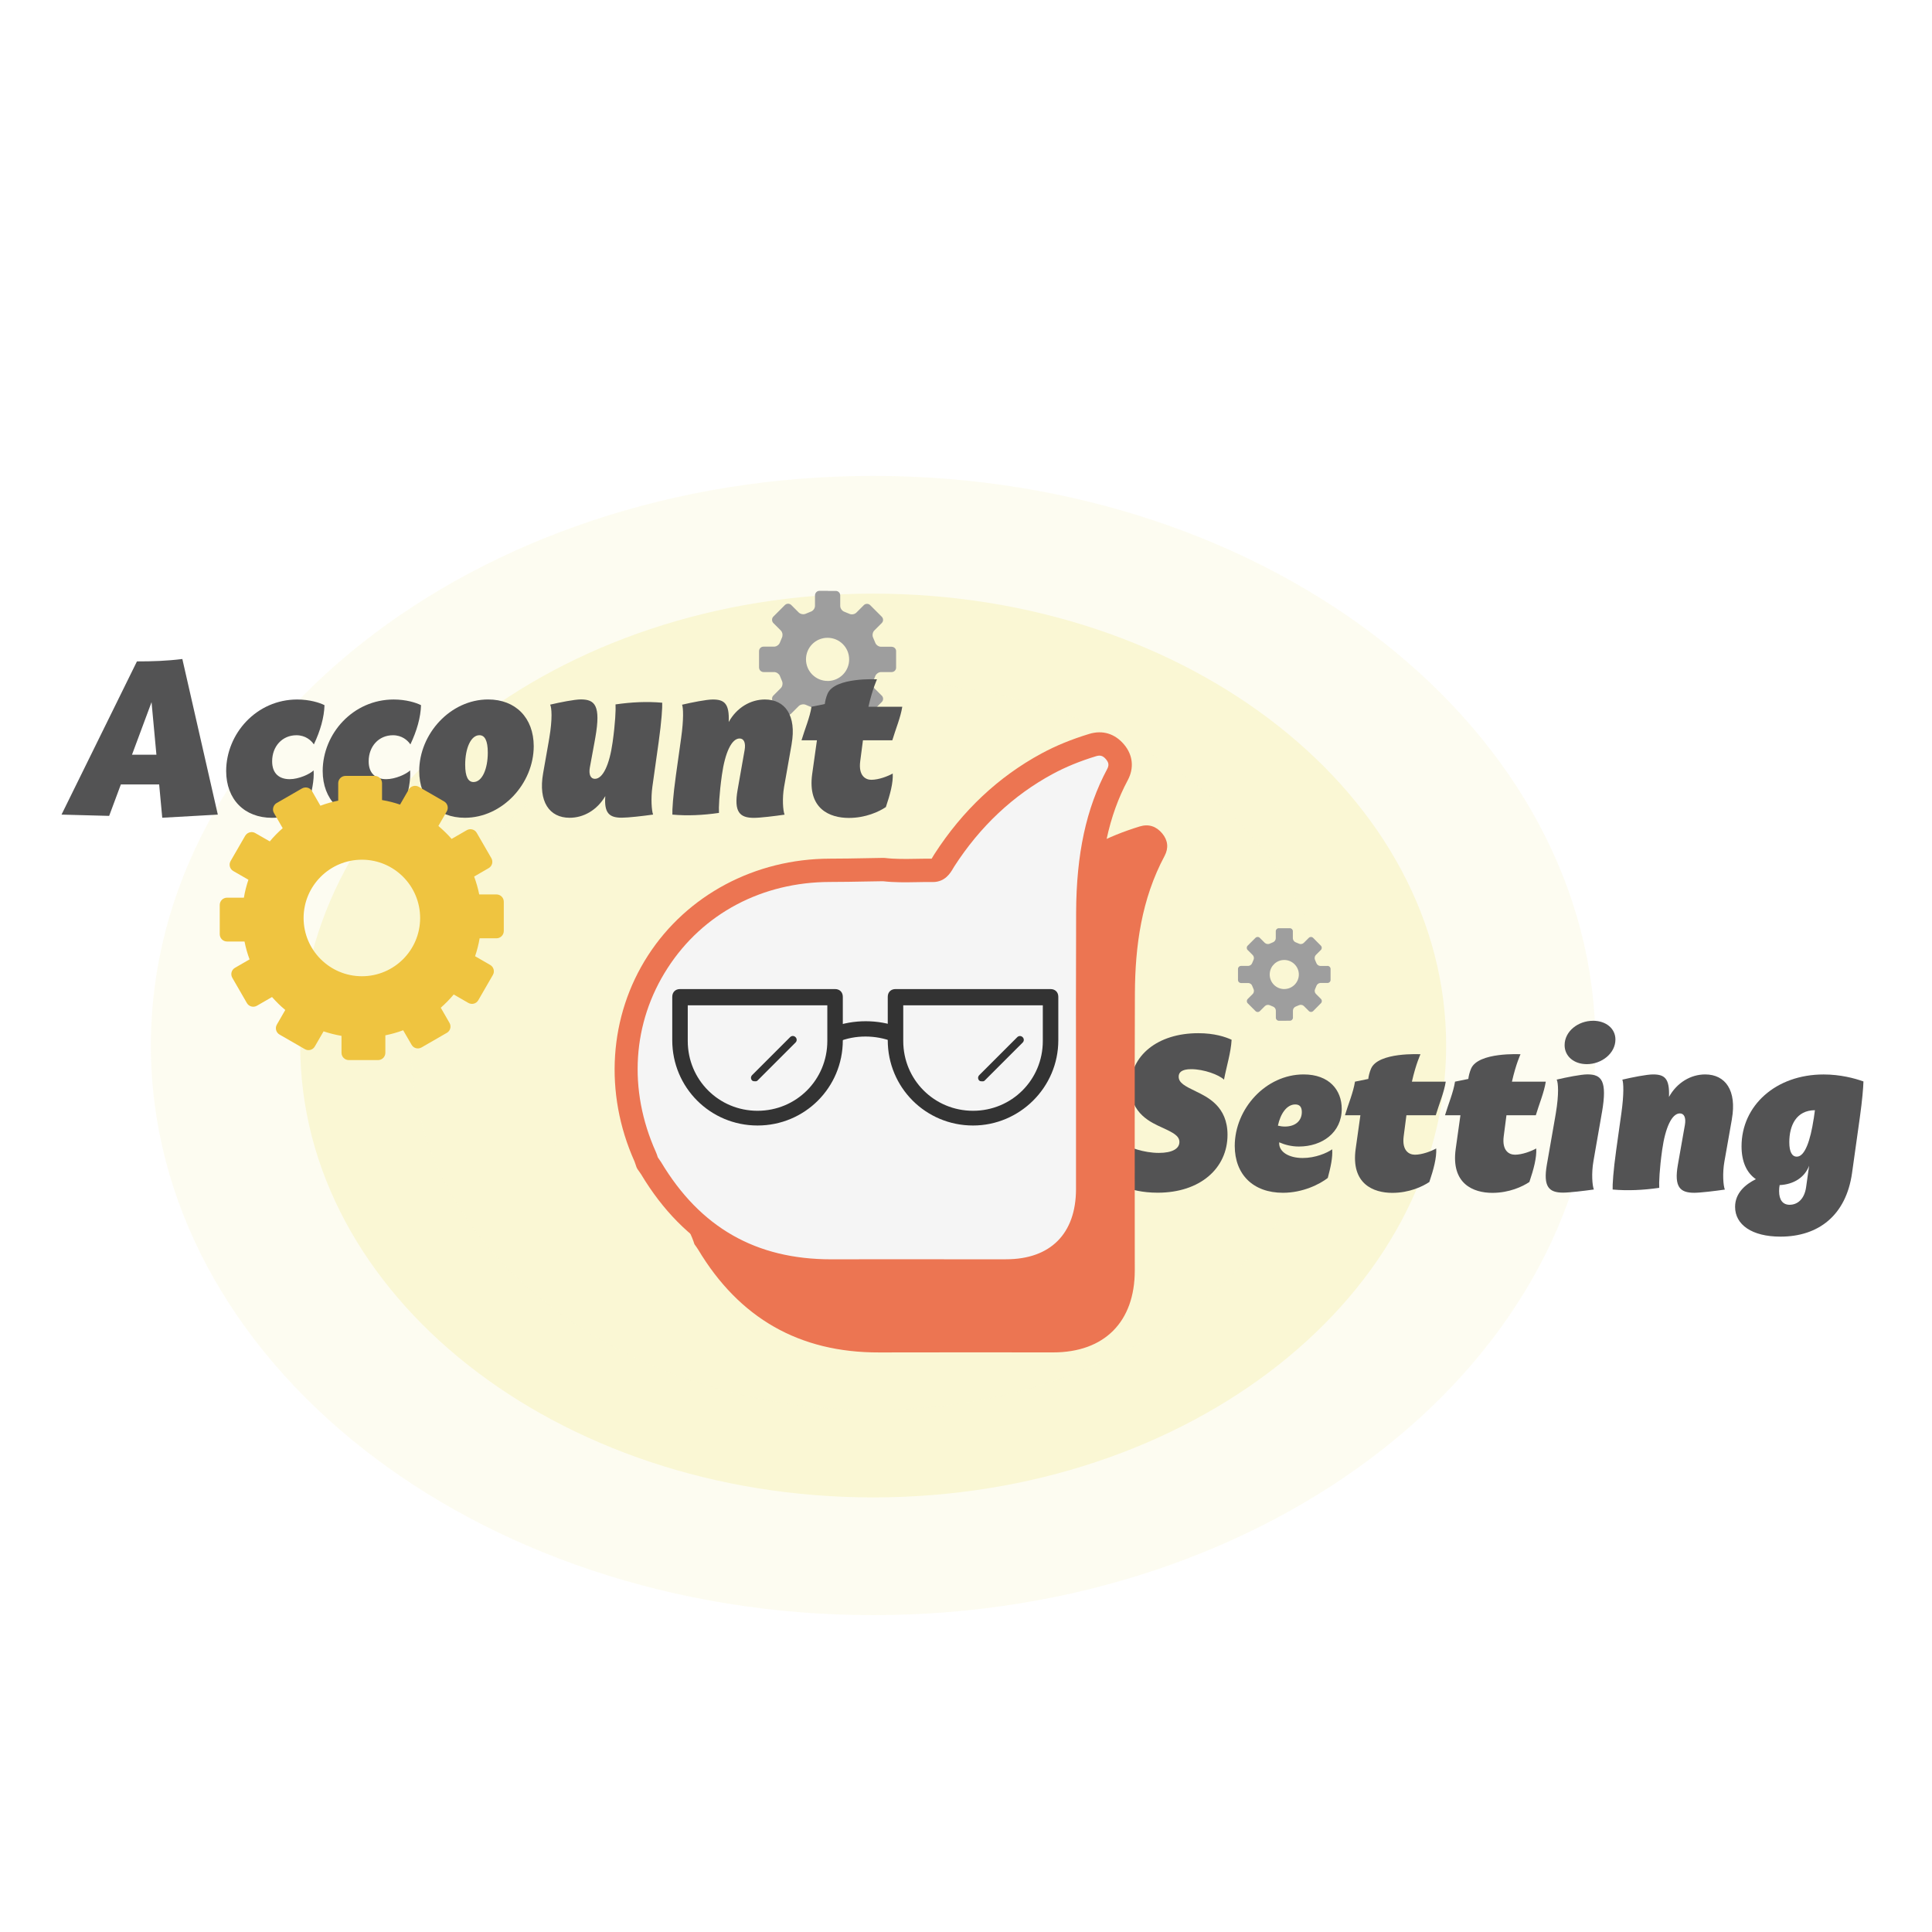
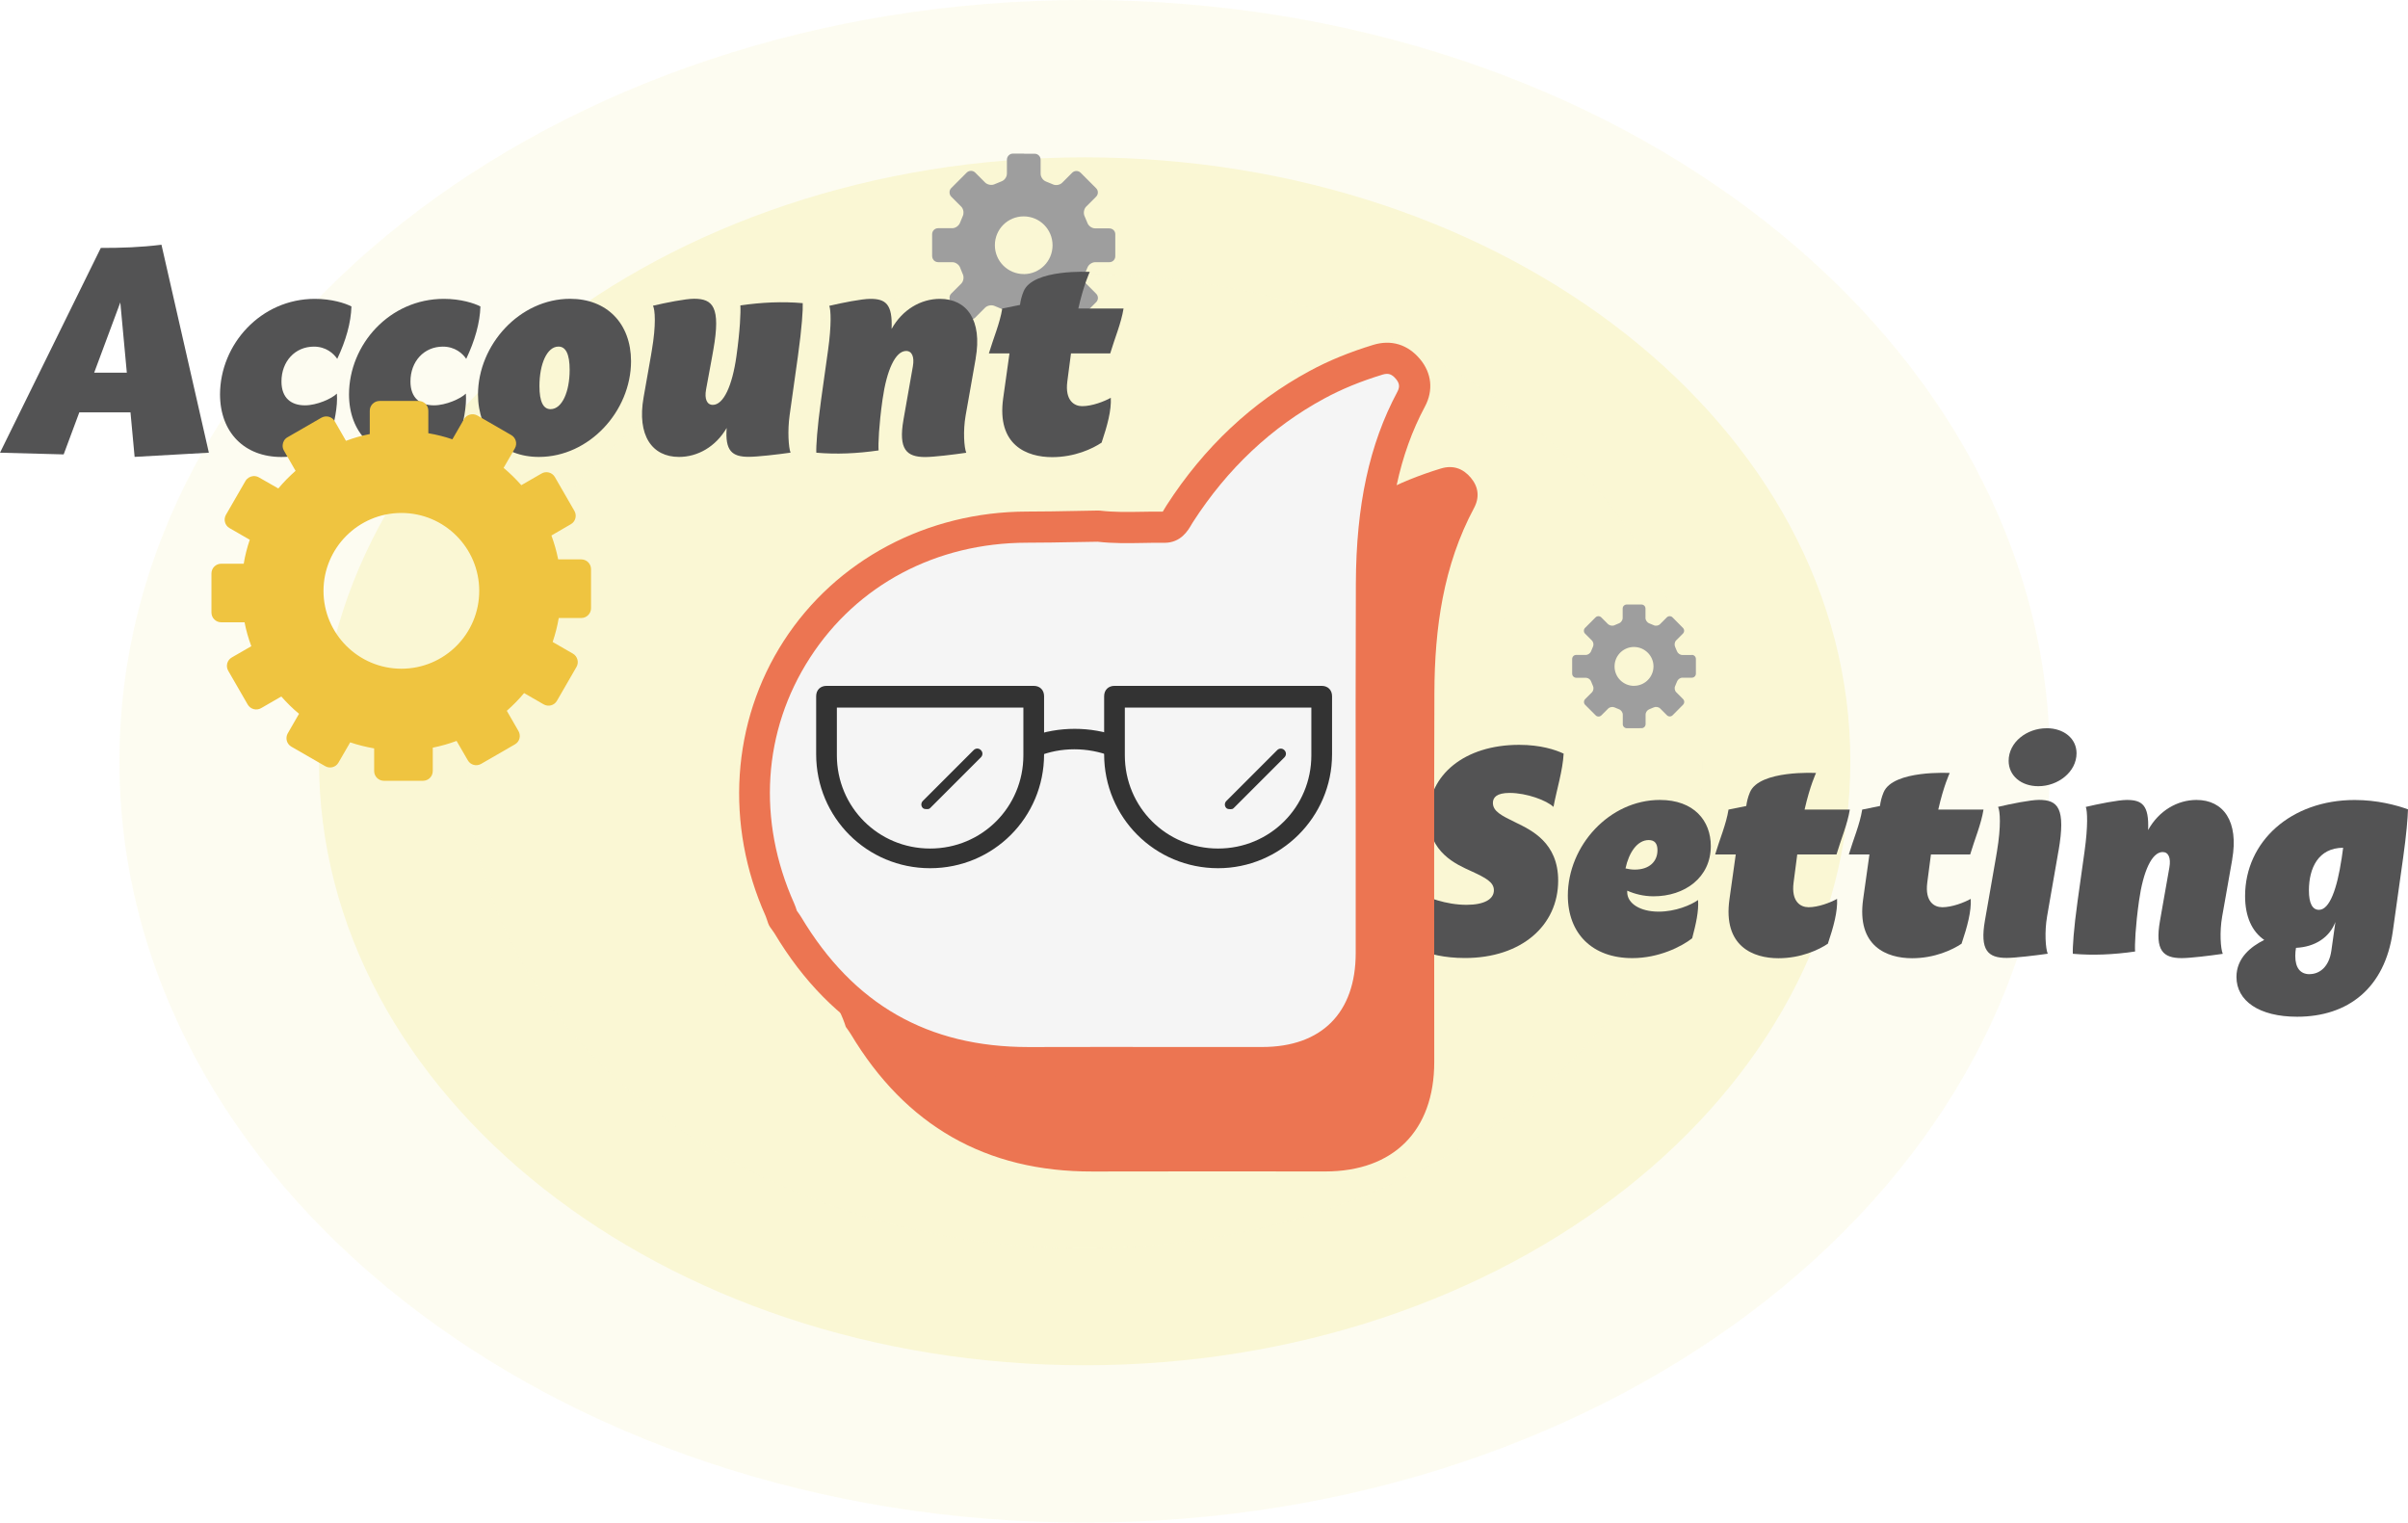
- <svg xmlns="http://www.w3.org/2000/svg" id="_图层_1" viewBox="0 0 500 500">
+ <svg xmlns="http://www.w3.org/2000/svg" id="_图层_1" viewBox="15.92 123.16 466.34 294.84">
  <defs>
    <style>.cls-1{fill:#efc440;}.cls-2{fill:#f5f5f5;}.cls-3{fill:#535354;}.cls-4{fill:#333;}.cls-5,.cls-6,.cls-7{fill:#faf7d4;}.cls-8{fill:#ec7552;}.cls-6{opacity:.25;}.cls-7{opacity:.33;}.cls-9{fill:#9e9e9e;}</style>
  </defs>
  <g>
    <ellipse class="cls-7" cx="225.98" cy="270.58" rx="186.93" ry="147.42" />
    <ellipse class="cls-5" cx="225.98" cy="270.58" rx="148.28" ry="116.95" />
    <ellipse class="cls-6" cx="225.98" cy="270.58" rx="119.59" ry="94.31" />
    <ellipse class="cls-5" cx="225.98" cy="270.58" rx="88.49" ry="69.79" />
  </g>
  <path class="cls-9" d="M230.75,167.38h-2.74c-.65,0-1.32-.49-1.52-1.11l-.52-1.23c-.28-.57-.15-1.41,.29-1.86l1.94-1.94c.45-.45,.45-1.18,0-1.63l-3-3c-.45-.45-1.2-.45-1.64,0l-1.94,1.94c-.45,.45-1.28,.58-1.84,.29l-1.24-.51c-.6-.2-1.09-.88-1.09-1.52v-2.73c0-.63-.52-1.15-1.15-1.15h-2.04v-.03h-2.18c-.44,0-.83,.26-1.02,.63-.09,.16-.14,.35-.14,.55v2.73c0,.23-.06,.47-.18,.69-.2,.37-.53,.68-.92,.8l-1.24,.51c-.57,.29-1.4,.15-1.86-.29l-1.94-1.94c-.45-.45-1.18-.45-1.64,0l-3,3c-.23,.23-.34,.53-.33,.83,0,.3,.11,.6,.33,.83l1.94,1.94c.25,.25,.39,.61,.43,.99,.02,.3-.02,.59-.14,.84l-.51,1.23c-.2,.61-.89,1.11-1.52,1.11h-2.75c-.63,0-1.15,.52-1.15,1.15v4.24c0,.2,.05,.39,.14,.56,.19,.38,.58,.63,1.03,.63h2.75c.58,0,1.21,.42,1.46,.95,.02,.04,.03,.07,.04,.11l.51,1.24c.28,.57,.15,1.4-.29,1.84l-1.94,1.94c-.23,.23-.34,.53-.33,.83,0,.3,.11,.6,.33,.83l3,3c.45,.45,1.18,.45,1.63,0l1.94-1.94c.46-.45,1.29-.58,1.86-.31l1.24,.52c.6,.2,1.11,.89,1.11,1.52v2.75c0,.65,.52,1.15,1.15,1.15h4.24c.63,0,1.15-.52,1.15-1.15v-2.75c0-.63,.49-1.32,1.09-1.52l1.24-.52c.57-.28,1.4-.14,1.84,.31l1.94,1.94c.45,.45,1.2,.45,1.64,0l3-3c.45-.45,.45-1.18,0-1.63l-1.94-1.94c-.45-.45-.58-1.29-.29-1.84l.52-1.24c.2-.6,.88-1.09,1.52-1.09h2.74c.65,0,1.15-.52,1.15-1.15v-4.24c.02-.65-.51-1.15-1.15-1.15Zm-16.52,8.86h0s-.03-.01-.03-.01c-3.1,0-5.61-2.5-5.61-5.59,0-1.54,.62-2.94,1.63-3.95,1.01-1.01,2.41-1.63,3.95-1.63,3.09,0,5.59,2.5,5.59,5.59s-2.47,5.56-5.53,5.59Z" />
  <path class="cls-9" d="M343.55,249.99h-1.84c-.43,0-.89-.34-1.03-.74l-.35-.83c-.18-.38-.11-.95,.2-1.26l1.31-1.31c.31-.31,.31-.8,0-1.11l-2.01-2.03c-.31-.31-.8-.31-1.11,0l-1.31,1.31c-.31,.31-.86,.4-1.24,.2l-.84-.35c-.4-.14-.74-.6-.74-1.03v-1.84c0-.43-.35-.78-.78-.78h-2.86c-.43,0-.78,.35-.78,.78h0v1.84c0,.43-.34,.89-.74,1.03l-.83,.35c-.38,.2-.94,.09-1.26-.2l-1.31-1.31c-.31-.31-.8-.31-1.11,0l-2.03,2.03c-.16,.16-.23,.36-.23,.56,0,.2,.07,.41,.23,.56l1.31,1.31c.19,.19,.3,.48,.31,.76,0,.17-.03,.34-.1,.48l-.35,.83c-.14,.41-.6,.74-1.03,.74h-1.86c-.43,0-.78,.35-.78,.78v2.86c0,.33,.2,.61,.49,.72,.1,.05,.21,.07,.33,.07h1.84c.27,0,.54,.13,.75,.32,.12,.12,.21,.25,.26,.4l.21,.5,.15,.36c.07,.14,.1,.3,.09,.47,0,.28-.11,.57-.29,.76l-1.31,1.31c-.16,.16-.23,.36-.23,.56,0,.2,.07,.41,.23,.56l2.03,2.03c.31,.31,.8,.31,1.11,0l1.31-1.31c.31-.31,.86-.4,1.26-.22l.83,.35c.41,.14,.74,.6,.74,1.03v1.86c0,.43,.35,.78,.78,.78h1.48s1.38-.01,1.38-.01c.43,0,.78-.35,.78-.78v-1.86c0-.43,.34-.89,.74-1.03l.84-.35c.38-.18,.94-.09,1.24,.21l1.31,1.31c.31,.31,.8,.31,1.11,0l2.01-2.03c.31-.31,.31-.8,0-1.11l-1.31-1.31c-.31-.31-.4-.86-.2-1.24l.35-.84c.14-.4,.6-.74,1.03-.74h1.84c.43,0,.78-.35,.78-.78v-2.86c0-.43-.35-.78-.78-.78Zm-11.18,5.98c-2.1,0-3.77-1.69-3.77-3.76,0-.13,0-.26,.02-.39,.19-1.91,1.8-3.38,3.74-3.38,2.07,0,3.78,1.69,3.78,3.76s-1.7,3.76-3.77,3.76Z" />
  <g>
    <path class="cls-3" d="M41.19,203.01h-9.91l-3.03,8.14-12.33-.33,19.52-39.65c4.02,0,7.62-.11,11.75-.62l9.18,40.27-14.38,.81-.8-8.62Zm-.71-7.69l-1.26-13.6-5.06,13.6h6.33Z" />
    <path class="cls-3" d="M58.53,199.54c.02-9.7,7.88-18.51,18.38-18.51,3.23,0,5.86,.84,7.07,1.47-.09,3.15-1.07,6.6-2.75,10.15-.71-1.05-2.17-2.37-4.52-2.37-3.66,0-6.28,2.87-6.28,6.75,0,3.22,1.9,4.62,4.54,4.62,2.32,0,5.18-1.28,6.19-2.27,.19,2.55-.48,5.52-1.36,8.8-1.86,1.76-4.99,3.47-9.39,3.47-7.14,0-11.86-4.74-11.88-12.11Z" />
    <path class="cls-3" d="M83.51,199.54c.02-9.7,7.88-18.51,18.38-18.51,3.23,0,5.86,.84,7.07,1.47-.09,3.15-1.07,6.6-2.75,10.15-.71-1.05-2.17-2.37-4.52-2.37-3.66,0-6.28,2.87-6.28,6.75,0,3.22,1.9,4.62,4.54,4.62,2.32,0,5.18-1.28,6.19-2.27,.19,2.55-.48,5.52-1.36,8.8-1.86,1.76-4.99,3.47-9.39,3.47-7.14,0-11.86-4.74-11.88-12.11Z" />
    <path class="cls-3" d="M108.49,199.56c.02-9.67,8.09-18.54,17.84-18.54,7.11,0,11.78,4.75,11.8,12.09-.02,9.68-8.1,18.53-17.84,18.53-7.1,0-11.78-4.74-11.8-12.09Zm17.75-4.79c0-3.08-.77-4.5-2.16-4.5-2.23,0-3.69,3.39-3.69,7.64,0,3.09,.77,4.48,2.15,4.48,2.24,0,3.7-3.38,3.7-7.62Z" />
    <path class="cls-3" d="M171.38,181.85c.06,1.17-.16,4.76-.93,10.27l-1.61,11.45c-.43,3.06-.2,6.26,.18,7.24-2.5,.36-6.44,.81-8.11,.81-3.26,0-4.59-1.2-4.26-5.59-2.15,3.67-5.65,5.61-9.23,5.61-5.24,0-8.16-4.18-6.86-11.53l1.41-8,.19-1.14c.84-4.92,.62-7.83,.22-8.61,2.45-.58,6.31-1.35,7.94-1.35,3.64,0,5.22,1.55,3.75,9.87l-.22,1.24-1.19,6.46c-.34,1.83,.17,2.98,1.3,2.98,2.08,0,3.77-3.68,4.58-9.43,.7-4.98,.85-8.56,.76-9.83,4.22-.61,8.18-.78,12.06-.44h0Z" />
    <path class="cls-3" d="M204.88,192.56l-1.41,8-.54,3.04c-.53,3.01-.3,6.22,.12,7.23-2.45,.36-6.31,.83-7.94,.83-3.64,0-5.23-1.48-4.22-7.23l.68-3.87,1.14-6.46c.32-1.83-.17-2.98-1.3-2.98-2.08,0-3.77,3.68-4.58,9.43-.7,4.98-.85,8.56-.76,9.83-4.22,.61-8.18,.78-12.06,.44-.06-1.17,.16-4.76,.93-10.27l1.34-9.56c.69-4.92,.55-7.84,.24-8.61,2.45-.58,6.31-1.35,7.94-1.35,2.96,0,4.34,.99,4.13,5.83,2.09-3.77,5.69-5.83,9.37-5.83,5.24,0,8.21,4.18,6.91,11.53Z" />
    <path class="cls-3" d="M225.48,201.81c1.95,0,4.28-.91,5.56-1.62,.13,2.42-.66,5.36-1.78,8.68-1.77,1.19-5.22,2.81-9.58,2.81-4.87,0-10.76-2.28-9.48-11.41l1.22-8.68h-3.99c.86-2.9,2.14-5.85,2.59-8.69l3.44-.7c.09-.75,.3-1.69,.71-2.66,1.85-4.35,12.8-3.73,12.8-3.73,0,0-1.16,2.42-2.22,7.09h8.76c-.45,2.83-1.72,5.79-2.58,8.69h-7.6l-.71,5.45c-.48,3.75,1.41,4.77,2.86,4.77h0Z" />
  </g>
  <g>
    <path class="cls-3" d="M291.05,307.17c-1.2-3.71-1.3-7.5-.72-11.34,1.8,1.09,5.64,2.54,9.59,2.54,3.47,0,5.31-1.1,5.31-2.82,0-1.57-1.54-2.39-4.41-3.71-2.82-1.29-8.25-3.57-8.25-10.62,0-7.97,6.94-13.83,17.55-13.83,4.21,0,7.05,.97,8.62,1.7-.18,3.32-1.32,6.88-1.97,10.32-1.29-1.25-5.19-2.71-8.49-2.71-2.5,0-3.24,.87-3.24,1.93,0,1.64,1.66,2.46,4.46,3.82,2.98,1.46,8.18,3.86,8.18,11.23,0,8.68-7.09,14.99-18.07,14.99-4.05,0-7.01-.83-8.55-1.5Z" />
    <path class="cls-3" d="M319.55,296.57c.02-9.69,8.08-18.51,17.83-18.51,6.61,0,9.86,4.04,9.86,8.92,0,6.13-5.07,9.74-11.09,9.74-1.93,0-3.68-.46-5.09-1.09,0,.09-.01,.17-.01,.26,0,2.23,2.51,3.8,6.09,3.8,3.27,0,6.26-1.28,7.63-2.25,.16,2.15-.41,4.65-1.14,7.41-2.08,1.63-6.47,3.84-11.59,3.84-7.75,0-12.47-4.74-12.49-12.12Zm17.36-8.77c0-1.35-.58-1.97-1.7-1.97-2.21,0-3.84,2.42-4.49,5.49,.53,.13,1.16,.23,1.8,.23,2.85,0,4.39-1.6,4.39-3.75Z" />
    <path class="cls-3" d="M366.13,298.84c1.95,0,4.28-.91,5.56-1.62,.13,2.42-.66,5.36-1.78,8.68-1.77,1.19-5.22,2.81-9.58,2.81-4.87,0-10.76-2.28-9.48-11.41l1.22-8.68h-3.99c.86-2.9,2.14-5.85,2.59-8.69l3.44-.7c.09-.75,.3-1.69,.71-2.66,1.85-4.35,12.8-3.73,12.8-3.73,0,0-1.16,2.42-2.22,7.09h8.76c-.45,2.83-1.72,5.79-2.58,8.69h-7.6l-.71,5.45c-.48,3.75,1.41,4.76,2.86,4.76h0Z" />
    <path class="cls-3" d="M392.02,298.84c1.95,0,4.28-.91,5.56-1.62,.13,2.42-.66,5.36-1.78,8.68-1.77,1.19-5.22,2.81-9.58,2.81-4.87,0-10.76-2.28-9.48-11.41l1.22-8.68h-3.99c.86-2.9,2.14-5.85,2.59-8.69l3.44-.7c.09-.75,.3-1.69,.71-2.66,1.85-4.35,12.8-3.73,12.8-3.73,0,0-1.16,2.42-2.22,7.09h8.76c-.45,2.83-1.72,5.79-2.58,8.69h-7.6l-.71,5.45c-.48,3.75,1.41,4.76,2.86,4.76h0Z" />
    <path class="cls-3" d="M414.57,287.92l-.21,1.23-1.47,8.42-.52,3.01c-.53,3.04-.3,6.25,.12,7.26-2.46,.35-6.32,.81-7.96,.81-3.64,0-5.21-1.47-4.2-7.26l.67-3.82,1.47-8.42,.19-1.13c.82-4.9,.61-7.83,.21-8.62,2.45-.58,6.31-1.35,7.94-1.35,3.64,0,5.21,1.55,3.77,9.87Zm-2.31-23.75c3.38,0,5.81,2.02,5.81,4.85,0,3.61-3.58,6.38-7.4,6.38-3.37,0-5.75-2.07-5.75-4.91,0-3.63,3.54-6.31,7.33-6.31h0Z" />
    <path class="cls-3" d="M448.22,289.59l-1.41,8-.54,3.04c-.53,3.01-.3,6.22,.12,7.23-2.45,.36-6.31,.83-7.94,.83-3.64,0-5.23-1.48-4.22-7.23l.68-3.87,1.14-6.46c.32-1.83-.17-2.98-1.3-2.98-2.08,0-3.77,3.68-4.58,9.43-.7,4.98-.85,8.56-.76,9.83-4.22,.61-8.18,.78-12.06,.44-.06-1.17,.16-4.76,.93-10.27l1.34-9.56c.69-4.92,.55-7.84,.24-8.61,2.45-.58,6.31-1.35,7.94-1.35,2.96,0,4.34,.99,4.13,5.83,2.09-3.77,5.69-5.83,9.37-5.83,5.24,0,8.21,4.18,6.91,11.53Z" />
    <path class="cls-3" d="M482.26,279.87c-.05,1.69-.31,4.87-.93,9.29l-2.02,14.4c-1.54,10.95-8.67,16.48-18.52,16.48-7.38,0-11.75-3.08-11.75-7.7,0-3.66,2.77-5.88,5.38-7.17-2.39-1.64-3.71-4.54-3.71-8.5,0-10.55,8.87-18.6,21.23-18.6,4.34,0,8.02,.98,10.32,1.81h0s0,0,0,0Zm-19.07,31.92c1.9,0,3.78-1.35,4.23-4.56l.78-5.54c-1.13,2.99-3.95,4.84-7.63,5.01-.09,.48-.14,1-.14,1.56,0,2.29,.95,3.54,2.77,3.54h0Zm-.12-16.2c0,2.5,.69,3.75,1.95,3.75,2.07,0,3.51-4.13,4.37-9.86v.07s.31-2.23,.31-2.23c-4.82,.02-6.63,3.95-6.63,8.27Z" />
  </g>
  <path class="cls-1" d="M128.52,231.48h-4.5c-.32-1.6-.77-3.14-1.31-4.63l3.76-2.18c.91-.52,1.21-1.67,.69-2.58l-3.78-6.55c-.52-.91-1.69-1.21-2.58-.69l-3.92,2.26c-1.06-1.2-2.2-2.32-3.43-3.35l2.18-3.78c.52-.91,.2-2.06-.71-2.58l-6.55-3.78c-.89-.51-2.06-.2-2.58,.69l-2.26,3.92c-1.51-.52-3.06-.91-4.66-1.18v-4.36c0-1.04-.84-1.89-1.89-1.89h-7.54c-1.06,0-1.91,.85-1.91,1.89v4.52c-1.58,.31-3.12,.75-4.61,1.31l-2.17-3.78c-.52-.91-1.67-1.21-2.6-.69l-6.55,3.78c-.57,.32-.9,.9-.94,1.51-.03,.37,.05,.74,.25,1.08l2.25,3.91c-1.2,1.06-2.32,2.19-3.34,3.42l-3.76-2.15c-.34-.2-.71-.27-1.08-.25-.61,.05-1.18,.38-1.52,.94l-3.78,6.55c-.52,.91-.21,2.06,.69,2.58l3.92,2.26c-.51,1.51-.91,3.04-1.17,4.64h-4.36c-1.05,0-1.89,.84-1.89,1.89v7.56c0,1.04,.84,1.89,1.89,1.89h4.52c.31,1.58,.75,3.14,1.31,4.63l-3.78,2.18c-.91,.52-1.21,1.67-.69,2.58l3.78,6.55c.52,.89,1.67,1.21,2.58,.69l3.92-2.26c1.06,1.2,2.2,2.34,3.43,3.35l-2.18,3.78c-.52,.91-.21,2.06,.69,2.58l6.56,3.78c.89,.52,2.06,.22,2.57-.69l2.27-3.92c1.51,.51,3.04,.89,4.64,1.17v4.38c0,1.05,.85,1.89,1.89,1.89h7.57c1.05,0,1.89-.84,1.89-1.89v-4.52c1.58-.32,3.12-.75,4.61-1.31l2.18,3.76c.52,.91,1.66,1.21,2.57,.69l6.55-3.78c.91-.51,1.21-1.67,.69-2.58l-2.26-3.92c1.2-1.06,2.32-2.2,3.35-3.43l3.78,2.18c.91,.52,2.06,.22,2.58-.69l3.78-6.55c.52-.89,.21-2.06-.69-2.58l-3.92-2.26c.51-1.51,.91-3.06,1.18-4.64h4.36c1.04,0,1.89-.85,1.89-1.89v-7.57c0-1.05-.85-1.89-1.89-1.89Zm-34.86-8.99c8.33,0,15.07,6.76,15.07,15.09s-6.75,15.07-15.07,15.07-15.09-6.76-15.09-15.07,6.75-15.09,15.09-15.09Z" />
  <g>
    <path class="cls-8" d="M240.84,246.11c4.23,.51,8.48,.14,12.72,.21,1.78,.03,2.29-1.48,3.04-2.63,6.8-10.53,15.52-19,26.57-24.97,3.75-2.03,7.7-3.58,11.77-4.83,2.34-.72,4.31-.04,5.84,1.8,1.48,1.77,1.7,3.79,.61,5.83-5.97,11.17-7.63,23.29-7.68,35.71-.09,23.86-.02,47.71-.03,71.57,0,13.31-7.88,21.2-21.13,21.2-15.01,0-30.02-.04-45.03,.01-20.68,.06-36.22-8.9-46.84-26.62-.29-.48-.64-.93-.96-1.39-.19-.53-.34-1.08-.57-1.59-16-35.7,8.75-74.04,47.83-74.11,4.62,0,9.23-.13,13.85-.2Z" />
    <g>
      <path class="cls-2" d="M228.64,225.05c4.23,.51,8.48,.14,12.72,.21,1.78,.03,2.29-1.48,3.04-2.63,6.8-10.53,15.52-19,26.57-24.97,3.75-2.03,7.7-3.58,11.77-4.83,2.34-.72,4.31-.04,5.84,1.8,1.48,1.77,1.7,3.79,.61,5.83-5.97,11.17-7.63,23.29-7.68,35.71-.09,23.86-.02,47.71-.03,71.57,0,13.31-7.88,21.2-21.13,21.2-15.01,0-30.02-.04-45.03,.01-20.68,.06-36.22-8.9-46.84-26.62-.29-.48-.64-.93-.96-1.39-.19-.53-.34-1.08-.57-1.59-16-35.7,8.75-74.04,47.83-74.11,4.62,0,9.23-.13,13.85-.2Z" />
      <path class="cls-8" d="M215.1,331.97c-21.49,0-38.04-9.45-49.2-28.09-.15-.25-.32-.48-.49-.71l-.36-.5c-.16-.23-.28-.47-.37-.73l-.19-.57c-.09-.27-.17-.53-.28-.79-7.94-17.71-6.63-37.65,3.5-53.32,10.11-15.65,27.72-25.01,47.08-25.04,3.12,0,6.25-.06,9.37-.12l4.44-.08c.11,0,.27,0,.4,.02,2.62,.31,5.27,.27,8.1,.22,1.34-.02,2.69-.05,4.01-.03,.1-.15,.22-.36,.31-.52,.14-.25,.29-.49,.44-.72,7.25-11.24,16.56-19.98,27.68-25.99,3.69-2,7.72-3.65,12.33-5.06,3.48-1.06,6.68-.08,9.05,2.75,2.28,2.72,2.62,6.07,.96,9.19-4.95,9.25-7.27,20.15-7.32,34.3-.06,15.58-.05,31.16-.04,46.75v24.82c0,14.94-9.26,24.22-24.15,24.22h-16.09c-9.65-.01-19.29-.02-28.94,0h-.24Zm-44.85-32.43l.04,.05c.28,.38,.55,.77,.8,1.17,10.13,16.92,24.53,25.15,44.01,25.15h.22c9.66-.03,19.3-.02,28.96-.01h16.08c11.5,0,18.1-6.62,18.11-18.17v-24.81c-.02-15.59-.03-31.18,.03-46.77,.06-15.17,2.61-26.97,8.04-37.13,.5-.94,.42-1.63-.27-2.47-.8-.96-1.5-1.19-2.63-.84-4.22,1.29-7.89,2.8-11.22,4.6-10.21,5.52-18.78,13.57-25.47,23.95l-.29,.48c-.67,1.15-2.05,3.53-5.23,3.53h-.1c-1.38-.02-2.74,0-4.12,.03-2.82,.05-5.74,.1-8.71-.24l-4.23,.07c-3.15,.06-6.31,.12-9.47,.12-17.57,.03-32.89,8.15-42.02,22.28-9.15,14.15-10.26,31.49-3.06,47.56,.2,.45,.36,.92,.51,1.39l.02,.05Z" />
    </g>
  </g>
  <path class="cls-4" d="M196.05,291.28c-12.24,0-22.07-9.83-22.07-22.07v-11.23c0-1.2,.8-2.01,2.01-2.01h40.12c1.2,0,2.01,.8,2.01,2.01v11.23c0,12.24-9.83,22.07-22.07,22.07h0Zm-18.06-31.1v9.23c0,10.03,8.02,18.06,18.06,18.06s18.06-8.03,18.06-18.06v-9.23h-36.11Zm73.83,31.1c-12.24,0-22.07-9.83-22.07-22.07v-11.23c0-1.2,.8-2.01,2.01-2.01h40.12c1.2,0,2.01,.8,2.01,2.01v11.23c0,12.24-10.03,22.07-22.07,22.07h0Zm-18.06-31.1v9.23c0,10.03,8.02,18.06,18.06,18.06s18.06-8.03,18.06-18.06v-9.23h-36.11Zm0,0" />
  <path class="cls-4" d="M216.92,269.61l-1.4-3.81c5.42-2.01,11.64-2.01,17.05,0l-1.4,3.81c-4.61-1.81-9.83-1.81-14.24,0h0Zm-21.47,10.23c-.2,0-.6,0-.8-.2-.4-.4-.4-1,0-1.4l9.83-9.83c.4-.4,1-.4,1.4,0,.4,.4,.4,1,0,1.4l-9.83,9.83c-.2,.2-.4,.2-.6,.2h0Zm0,0" />
  <path class="cls-4" d="M254.23,279.85c-.2,0-.6,0-.8-.2-.4-.4-.4-1,0-1.4l9.83-9.83c.4-.4,1-.4,1.4,0,.4,.4,.4,1,0,1.4l-9.83,9.83c-.2,.2-.4,.2-.6,.2h0Zm0,0" />
</svg>
